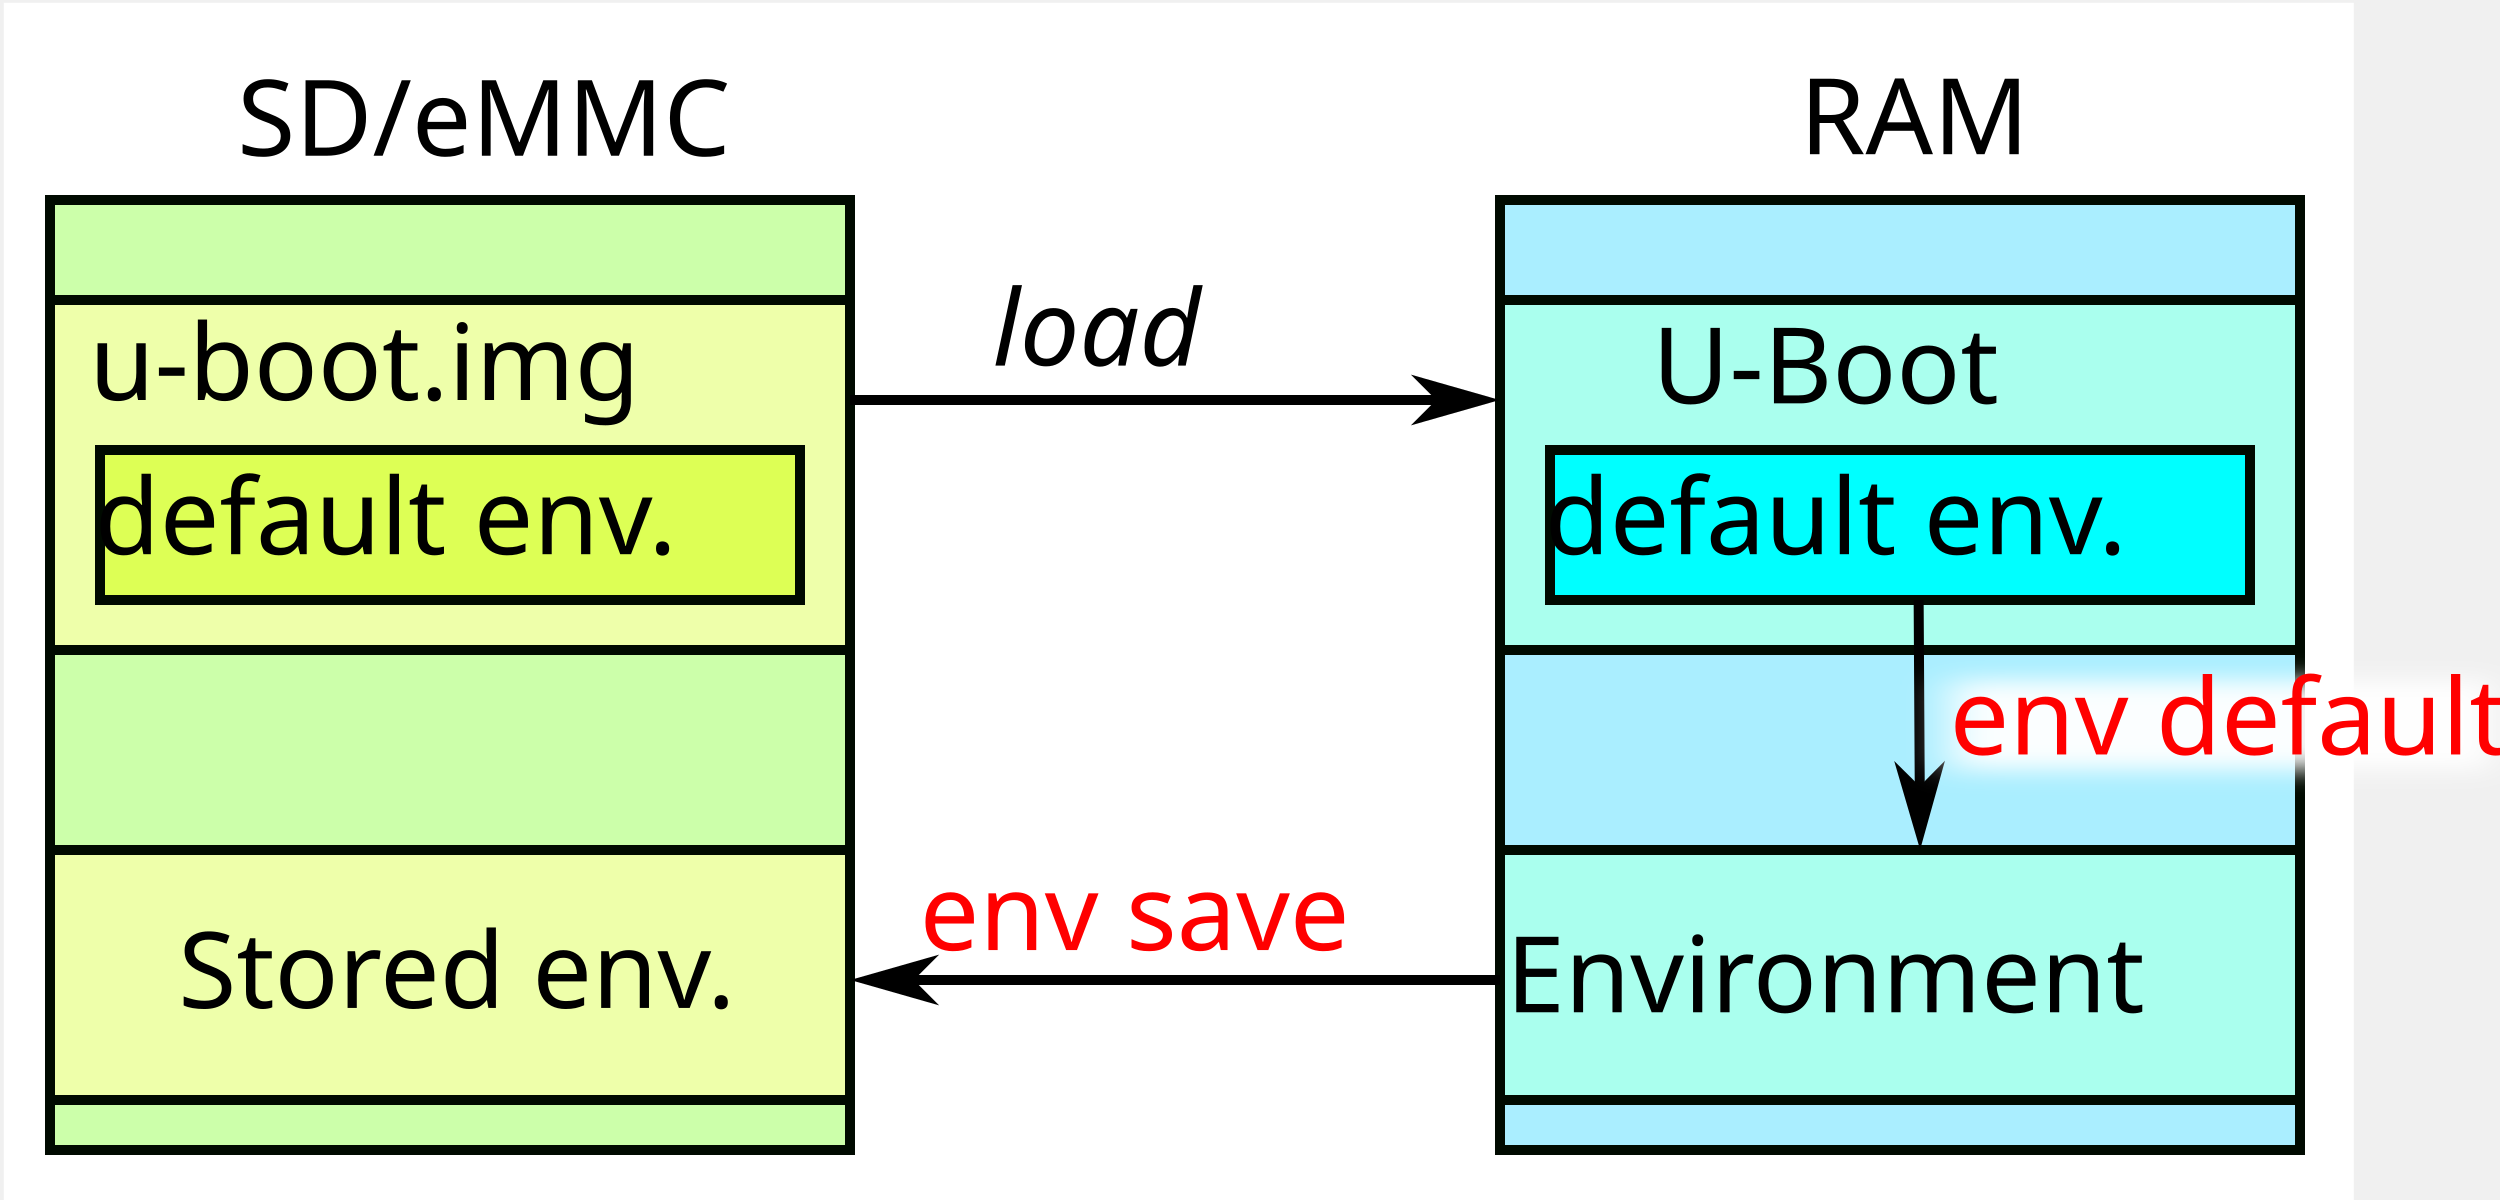
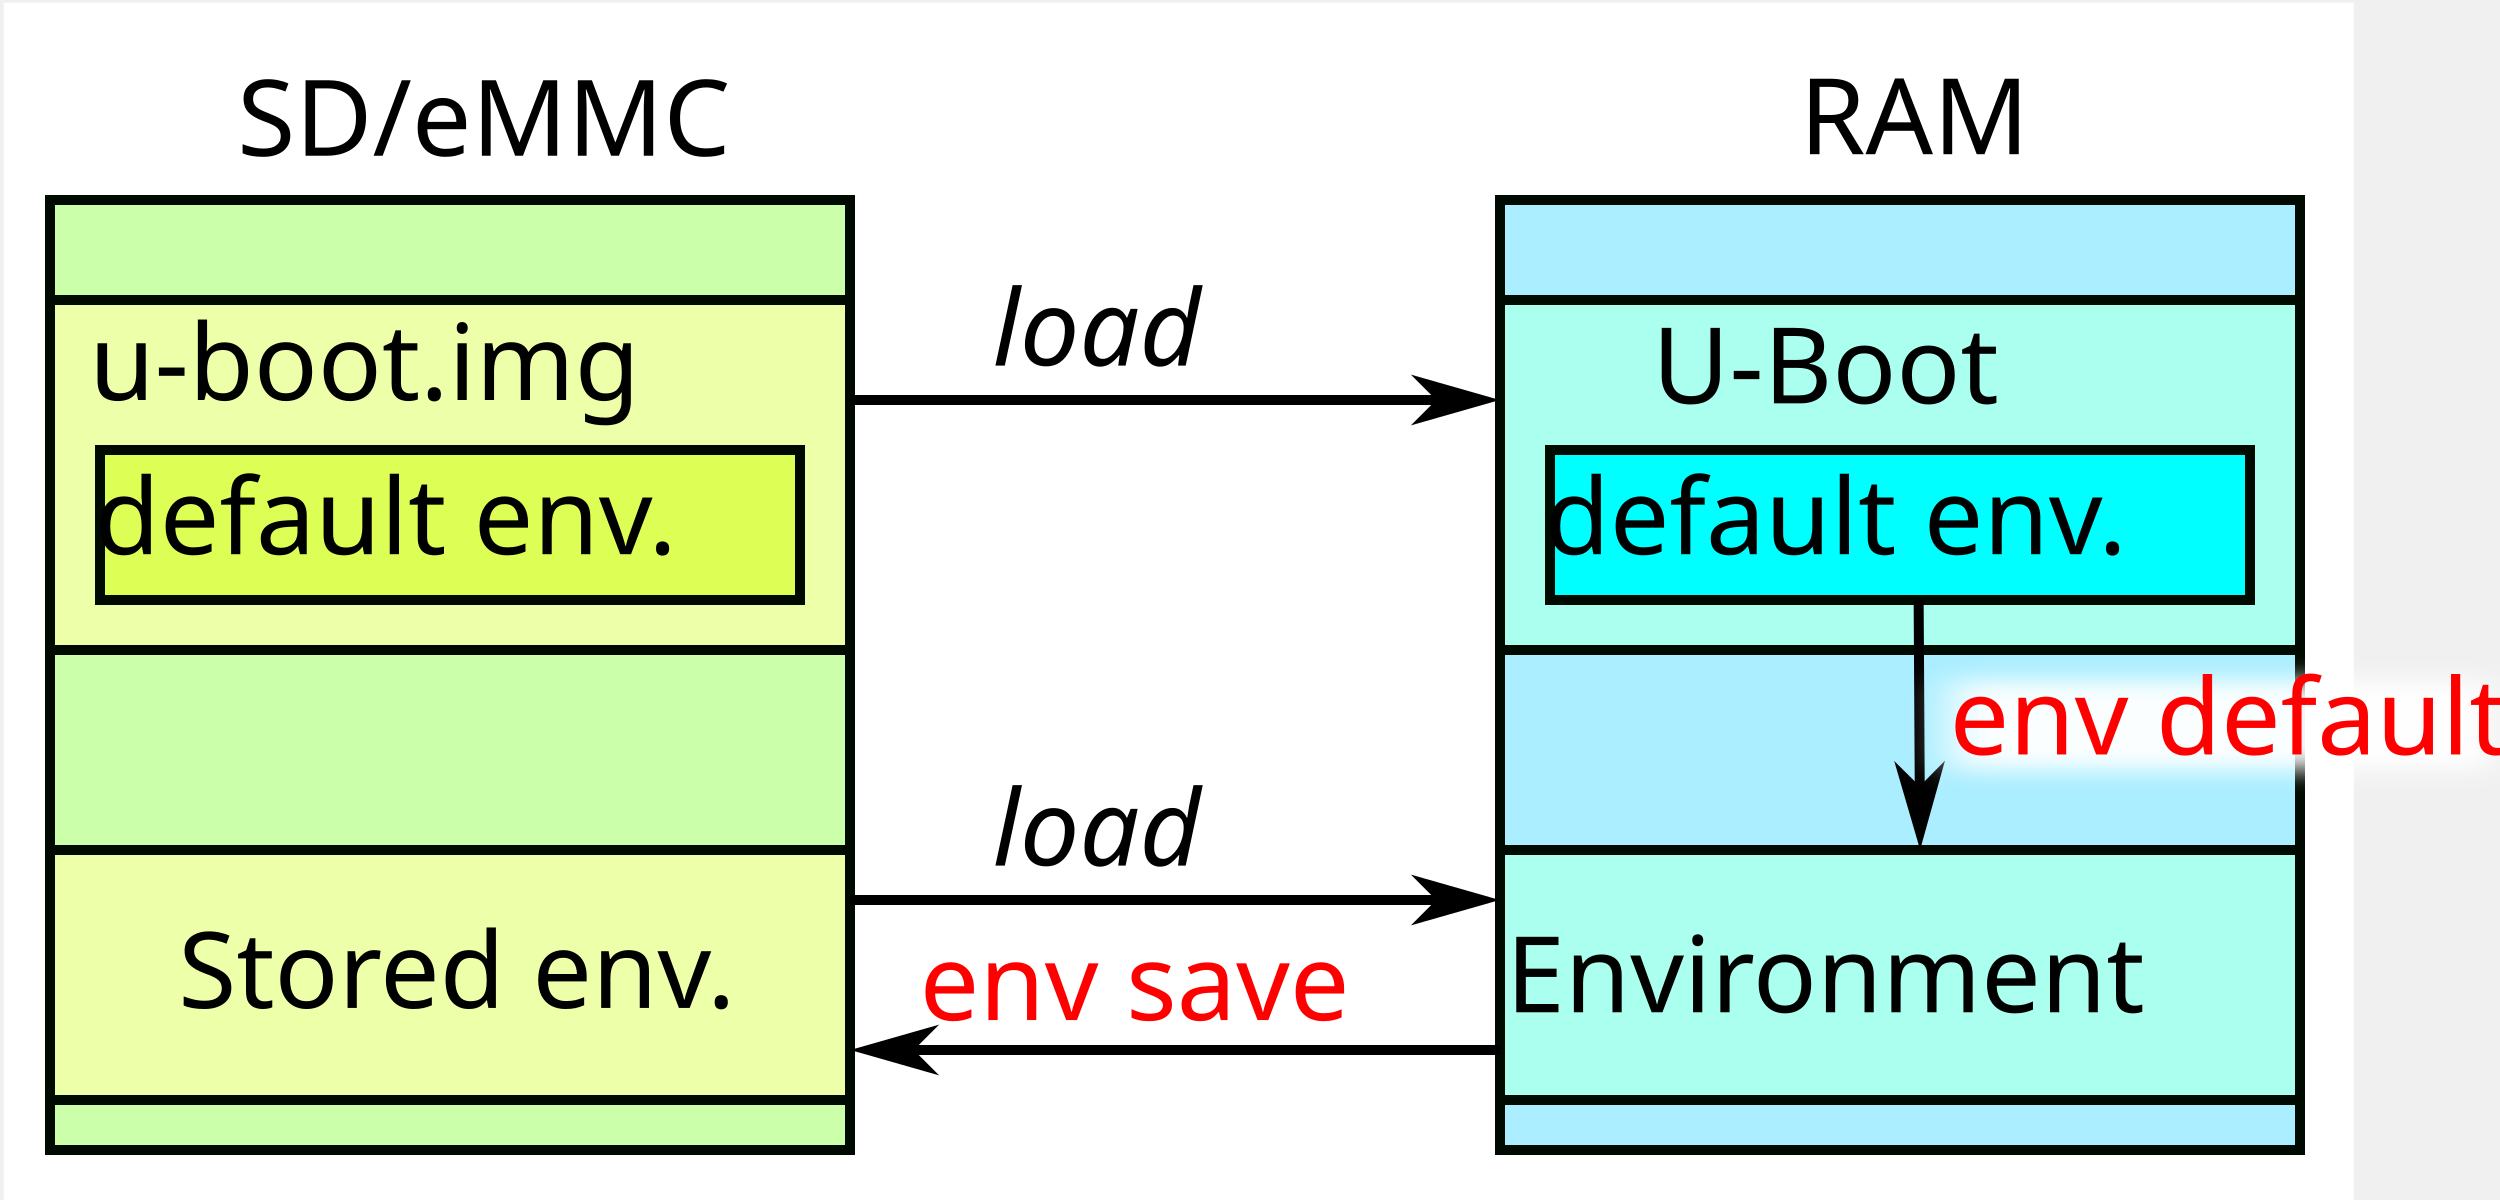
<svg xmlns="http://www.w3.org/2000/svg" width="250mm" height="120mm" viewBox="0 0 250 120" version="1.1" id="svg8">
  <defs id="defs2">
    <marker style="overflow:visible" id="marker866" refX="0" refY="0" orient="auto">
      <path transform="matrix(-0.4,0,0,-0.4,-4,0)" style="fill:#000000;fill-opacity:1;fill-rule:evenodd;stroke:#000000;stroke-width:1pt;stroke-opacity:1" d="M 0,0 5,-5 -12.5,0 5,5 Z" id="path864" />
    </marker>
    <marker orient="auto" refY="0" refX="0" id="Arrow1Lend" style="overflow:visible">
      <path id="path1617" d="M 0,0 5,-5 -12.5,0 5,5 Z" style="fill:#000000;fill-opacity:1;fill-rule:evenodd;stroke:#000000;stroke-width:1pt;stroke-opacity:1" transform="matrix(-0.8,0,0,-0.8,-10,0)" />
    </marker>
    <marker style="overflow:visible" id="marker866-6" refX="0" refY="0" orient="auto">
      <path transform="matrix(-0.4,0,0,-0.4,-4,0)" style="fill:#000000;fill-opacity:1;fill-rule:evenodd;stroke:#000000;stroke-width:1pt;stroke-opacity:1" d="M 0,0 5,-5 -12.5,0 5,5 Z" id="path864-8" />
    </marker>
    <marker orient="auto" refY="0" refX="0" id="Arrow1Mend" style="overflow:visible">
      <path id="path1623" d="M 0,0 5,-5 -12.5,0 5,5 Z" style="fill:#000000;fill-opacity:1;fill-rule:evenodd;stroke:#000000;stroke-width:1pt;stroke-opacity:1" transform="matrix(-0.4,0,0,-0.4,-4,0)" />
    </marker>
    <marker style="overflow:visible" id="marker866-6-0" refX="0" refY="0" orient="auto">
      <path transform="matrix(-0.4,0,0,-0.4,-4,0)" style="fill:#000000;fill-opacity:1;fill-rule:evenodd;stroke:#000000;stroke-width:1pt;stroke-opacity:1" d="M 0,0 5,-5 -12.5,0 5,5 Z" id="path864-8-4" />
    </marker>
    <marker orient="auto" refY="0" refX="0" id="Arrow1Mend-8" style="overflow:visible">
      <path id="path1623-9" d="M 0,0 5,-5 -12.5,0 5,5 Z" style="fill:#000000;fill-opacity:1;fill-rule:evenodd;stroke:#000000;stroke-width:1pt;stroke-opacity:1" transform="matrix(-0.4,0,0,-0.4,-4,0)" />
    </marker>
    <marker orient="auto" refY="0" refX="0" id="Arrow1Mend-1" style="overflow:visible">
      <path id="path1623-99" d="M 0,0 5,-5 -12.5,0 5,5 Z" style="fill:#000000;fill-opacity:1;fill-rule:evenodd;stroke:#000000;stroke-width:1pt;stroke-opacity:1" transform="matrix(-0.4,0,0,-0.4,-4,0)" />
    </marker>
    <filter style="color-interpolation-filters:sRGB" id="filter3188" x="-0.1" width="1.199" y="-0.305" height="1.609">
      <feGaussianBlur stdDeviation="2.285" id="feGaussianBlur3190" />
    </filter>
+     <marker orient="auto" refY="0" refX="0" id="Arrow1Mend-8-6" style="overflow:visible">
+       <path id="path1623-9-0" d="M 0,0 5,-5 -12.5,0 5,5 Z" style="fill:#000000;fill-opacity:1;fill-rule:evenodd;stroke:#000000;stroke-width:1pt;stroke-opacity:1" transform="matrix(-0.4,0,0,-0.4,-4,0)" />
+     </marker>
  </defs>
  <g id="layer1" transform="translate(0,-177)">
    <rect style="opacity:1;fill:#ffffff;fill-opacity:1;fill-rule:evenodd;stroke:#ffffff;stroke-width:1;stroke-linecap:square;stroke-miterlimit:4;stroke-dasharray:none;stroke-dashoffset:0;stroke-opacity:0" id="rect859" width="235" height="120" x="0.378" y="177.283" />
    <text xml:space="preserve" style="font-style:normal;font-variant:normal;font-weight:normal;font-stretch:normal;font-size:10.583px;line-height:6.615px;font-family:'Fira Sans';-inkscape-font-specification:'Fira Sans, Normal';font-variant-ligatures:normal;font-variant-caps:normal;font-variant-numeric:normal;font-feature-settings:normal;text-align:start;letter-spacing:0px;word-spacing:0px;writing-mode:lr-tb;text-anchor:start;fill:#000000;fill-opacity:1;stroke:none;stroke-width:0.265" x="179.963" y="192.422" id="text1370">
      <tspan id="tspan1368" x="179.963" y="192.422" style="font-style:normal;font-variant:normal;font-weight:normal;font-stretch:normal;font-size:10.583px;font-family:'Fira Sans';-inkscape-font-specification:'Fira Sans, Normal';font-variant-ligatures:normal;font-variant-caps:normal;font-variant-numeric:normal;font-feature-settings:normal;text-align:start;writing-mode:lr-tb;text-anchor:start;stroke-width:0.265">RAM</tspan>
    </text>
    <rect style="opacity:1;fill:#ccffaa;fill-opacity:1;fill-rule:evenodd;stroke:#000a00;stroke-width:1;stroke-linecap:square;stroke-miterlimit:4;stroke-dasharray:none;stroke-dashoffset:0;stroke-opacity:1" id="rect1398" width="80" height="95" x="5" y="197" />
    <text xml:space="preserve" style="font-style:normal;font-weight:normal;font-size:10.583px;line-height:6.615px;font-family:sans-serif;letter-spacing:0px;word-spacing:0px;fill:#000000;fill-opacity:1;stroke:none;stroke-width:0.265" x="23.714" y="192.574" id="text1374">
      <tspan id="tspan1372" x="23.714" y="192.574" style="font-style:normal;font-variant:normal;font-weight:normal;font-stretch:normal;font-size:10.583px;font-family:'Fira Sans';-inkscape-font-specification:'Fira Sans, Normal';font-variant-ligatures:normal;font-variant-caps:normal;font-variant-numeric:normal;font-feature-settings:normal;text-align:start;writing-mode:lr-tb;text-anchor:start;stroke-width:0.265">SD/eMMC</tspan>
    </text>
    <rect style="opacity:1;fill:#eeffaa;fill-opacity:1;fill-rule:evenodd;stroke:#000a00;stroke-width:1;stroke-linecap:square;stroke-miterlimit:4;stroke-dasharray:none;stroke-dashoffset:0;stroke-opacity:1" id="rect1437" width="80" height="35" x="5" y="207" />
    <text xml:space="preserve" style="font-style:normal;font-weight:normal;font-size:10.583px;line-height:6.615px;font-family:sans-serif;letter-spacing:0px;word-spacing:0px;fill:#000000;fill-opacity:1;stroke:none;stroke-width:0.265" x="43.335" y="217" id="text1384">
      <tspan x="43.335" y="217" style="font-style:normal;font-variant:normal;font-weight:normal;font-stretch:normal;font-size:10.583px;line-height:10px;font-family:'Fira Sans';-inkscape-font-specification:'Fira Sans, Normal';font-variant-ligatures:normal;font-variant-caps:normal;font-variant-numeric:normal;font-feature-settings:normal;text-align:center;writing-mode:lr-tb;text-anchor:middle;stroke-width:0.265" id="tspan1392">u-boot.img</tspan>
    </text>
    <rect style="opacity:1;fill:#eeffaa;fill-opacity:1;fill-rule:evenodd;stroke:#000a00;stroke-width:1;stroke-linecap:square;stroke-miterlimit:4;stroke-dasharray:none;stroke-dashoffset:0;stroke-opacity:1" id="rect1437-7" width="80" height="25" x="5" y="262" />
    <text xml:space="preserve" style="font-style:normal;font-weight:normal;font-size:10.583px;line-height:6.615px;font-family:sans-serif;letter-spacing:0px;word-spacing:0px;fill:#000000;fill-opacity:1;stroke:none;stroke-width:0.265" x="17.822" y="277.793" id="text1396">
      <tspan id="tspan1394" x="17.822" y="277.793" style="font-style:normal;font-variant:normal;font-weight:normal;font-stretch:normal;font-size:10.583px;font-family:'Fira Sans';-inkscape-font-specification:'Fira Sans, Normal';font-variant-ligatures:normal;font-variant-caps:normal;font-variant-numeric:normal;font-feature-settings:normal;text-align:start;writing-mode:lr-tb;text-anchor:start;stroke-width:0.265">Stored env.</tspan>
    </text>
    <rect style="opacity:1;fill:#aaeeff;fill-opacity:1;fill-rule:evenodd;stroke:#000a00;stroke-width:1;stroke-linecap:square;stroke-miterlimit:4;stroke-dasharray:none;stroke-dashoffset:0;stroke-opacity:1" id="rect1398-2" width="80" height="95" x="150" y="197" />
    <rect style="opacity:1;fill:#aaffee;fill-opacity:1;fill-rule:evenodd;stroke:#000a00;stroke-width:1;stroke-linecap:square;stroke-miterlimit:4;stroke-dasharray:none;stroke-dashoffset:0;stroke-opacity:1" id="rect1437-5" width="80" height="25" x="150" y="262" />
    <text xml:space="preserve" style="font-style:normal;font-weight:normal;font-size:10.583px;line-height:6.615px;font-family:sans-serif;letter-spacing:0px;word-spacing:0px;fill:#000000;fill-opacity:1;stroke:none;stroke-width:0.265" x="189.406" y="278.229" id="text1378">
      <tspan x="189.406" y="278.229" style="font-style:normal;font-variant:normal;font-weight:normal;font-stretch:normal;font-size:10.583px;line-height:10px;font-family:'Fira Sans';-inkscape-font-specification:'Fira Sans, Normal';font-variant-ligatures:normal;font-variant-caps:normal;font-variant-numeric:normal;font-feature-settings:normal;text-align:center;writing-mode:lr-tb;text-anchor:middle;stroke-width:0.265" id="tspan1380">Environment</tspan>
    </text>
-     <path style="fill:none;stroke:#000000;stroke-width:1;stroke-linecap:butt;stroke-linejoin:miter;stroke-miterlimit:4;stroke-dasharray:none;stroke-opacity:1;marker-end:url(#Arrow1Mend)" d="M 150,275 H 87" id="path2120" />
-     <text xml:space="preserve" style="font-style:normal;font-weight:normal;font-size:10.583px;line-height:6.615px;font-family:sans-serif;letter-spacing:0px;word-spacing:0px;fill:#ff0000;fill-opacity:1;stroke:none;stroke-width:0.265" x="120.342" y="272.008" id="text1378-9">
-       <tspan x="120.342" y="272.008" style="font-style:normal;font-variant:normal;font-weight:normal;font-stretch:normal;font-size:10.583px;line-height:10px;font-family:'Fira Sans';-inkscape-font-specification:'Fira Sans, Normal';font-variant-ligatures:normal;font-variant-caps:normal;font-variant-numeric:normal;font-feature-settings:normal;text-align:center;writing-mode:lr-tb;text-anchor:middle;fill:#ff0000;stroke-width:0.265" id="tspan1380-0">env save</tspan>
+     <path style="fill:none;stroke:#000000;stroke-width:1;stroke-linecap:butt;stroke-linejoin:miter;stroke-miterlimit:4;stroke-dasharray:none;stroke-opacity:1;marker-end:url(#Arrow1Mend)" d="M 150,282 H 87" id="path2120" />
+     <text xml:space="preserve" style="font-style:normal;font-weight:normal;font-size:10.583px;line-height:6.615px;font-family:sans-serif;letter-spacing:0px;word-spacing:0px;fill:#ff0000;fill-opacity:1;stroke:none;stroke-width:0.265" x="120.342" y="279.008" id="text1378-9">
+       <tspan x="120.342" y="279.008" style="font-style:normal;font-variant:normal;font-weight:normal;font-stretch:normal;font-size:10.583px;line-height:10px;font-family:'Fira Sans';-inkscape-font-specification:'Fira Sans, Normal';font-variant-ligatures:normal;font-variant-caps:normal;font-variant-numeric:normal;font-feature-settings:normal;text-align:center;writing-mode:lr-tb;text-anchor:middle;fill:#ff0000;stroke-width:0.265" id="tspan1380-0">env save</tspan>
    </text>
    <rect style="opacity:1;fill:#aaffee;fill-opacity:1;fill-rule:evenodd;stroke:#000a00;stroke-width:1;stroke-linecap:square;stroke-miterlimit:4;stroke-dasharray:none;stroke-dashoffset:0;stroke-opacity:1" id="rect1437-5-1" width="80" height="35" x="150" y="207" />
    <text xml:space="preserve" style="font-style:normal;font-weight:normal;font-size:10.583px;line-height:6.615px;font-family:sans-serif;letter-spacing:0px;word-spacing:0px;fill:#000000;fill-opacity:1;stroke:none;stroke-width:0.265" x="189.422" y="217.338" id="text1378-6">
      <tspan x="189.422" y="217.338" style="font-style:normal;font-variant:normal;font-weight:normal;font-stretch:normal;font-size:10.583px;line-height:10px;font-family:'Fira Sans';-inkscape-font-specification:'Fira Sans, Normal';font-variant-ligatures:normal;font-variant-caps:normal;font-variant-numeric:normal;font-feature-settings:normal;text-align:center;writing-mode:lr-tb;text-anchor:middle;stroke-width:0.265" id="tspan1380-3">U-Boot</tspan>
    </text>
    <path style="fill:none;stroke:#000000;stroke-width:1;stroke-linecap:butt;stroke-linejoin:miter;stroke-miterlimit:4;stroke-dasharray:none;stroke-opacity:1;marker-end:url(#Arrow1Mend-8)" d="m 85,217 h 63" id="path2120-0" />
    <text xml:space="preserve" style="font-style:normal;font-weight:normal;font-size:10.583px;line-height:6.615px;font-family:sans-serif;letter-spacing:0px;word-spacing:0px;fill:#000000;fill-opacity:1;stroke:none;stroke-width:0.265" x="116.557" y="213.558" id="text1384-3">
      <tspan x="116.557" y="213.558" style="font-style:italic;font-variant:normal;font-weight:normal;font-stretch:normal;font-size:10.583px;line-height:10px;font-family:'Fira Sans';-inkscape-font-specification:'Fira Sans, Italic';font-variant-ligatures:normal;font-variant-caps:normal;font-variant-numeric:normal;font-feature-settings:normal;text-align:center;writing-mode:lr-tb;text-anchor:middle;stroke-width:0.265" id="tspan1392-1">load</tspan>
    </text>
    <rect style="opacity:1;fill:#00ffff;fill-opacity:1;fill-rule:evenodd;stroke:#000a00;stroke-width:1;stroke-linecap:square;stroke-miterlimit:4;stroke-dasharray:none;stroke-dashoffset:0;stroke-opacity:1" id="rect1437-5-7" width="70" height="15" x="155" y="222" />
    <text xml:space="preserve" style="font-style:normal;font-weight:normal;font-size:10.583px;line-height:6.615px;font-family:sans-serif;letter-spacing:0px;word-spacing:0px;fill:#000000;fill-opacity:1;stroke:none;stroke-width:0.265" x="190.453" y="232.421" id="text1378-6-8">
      <tspan x="190.453" y="232.421" style="font-style:normal;font-variant:normal;font-weight:normal;font-stretch:normal;font-size:10.583px;line-height:10px;font-family:'Fira Sans';-inkscape-font-specification:'Fira Sans, Normal';font-variant-ligatures:normal;font-variant-caps:normal;font-variant-numeric:normal;font-feature-settings:normal;text-align:center;writing-mode:lr-tb;text-anchor:middle;stroke-width:0.265" id="tspan3818">default env.</tspan>
    </text>
    <path style="fill:none;stroke:#000000;stroke-width:1;stroke-linecap:butt;stroke-linejoin:miter;stroke-miterlimit:4;stroke-dasharray:none;stroke-opacity:1;marker-end:url(#Arrow1Mend-1)" d="M 191.864,237 192,260" id="path2120-6" />
    <rect style="opacity:0.952;fill:#ffffff;fill-opacity:1;fill-rule:evenodd;stroke:#000a00;stroke-width:0;stroke-linecap:square;stroke-miterlimit:4;stroke-dasharray:none;stroke-dashoffset:0;stroke-opacity:1;filter:url(#filter3188)" id="rect1437-5-7-7" width="55" height="18" x="195" y="243" transform="matrix(1,0,0,0.5,0,123.5)" />
    <text xml:space="preserve" style="font-style:normal;font-weight:normal;font-size:10.583px;line-height:6.615px;font-family:sans-serif;letter-spacing:0px;word-spacing:0px;fill:#ff0000;fill-opacity:1;stroke:none;stroke-width:0.265" x="194.964" y="252.452" id="text1378-9-0">
      <tspan x="194.964" y="252.452" style="font-style:normal;font-variant:normal;font-weight:normal;font-stretch:normal;font-size:10.583px;line-height:10px;font-family:'Fira Sans';-inkscape-font-specification:'Fira Sans, Normal';font-variant-ligatures:normal;font-variant-caps:normal;font-variant-numeric:normal;font-feature-settings:normal;text-align:start;writing-mode:lr-tb;text-anchor:start;fill:#ff0000;stroke-width:0.265" id="tspan6573">env default</tspan>
    </text>
    <rect style="opacity:1;fill:#ddff55;fill-opacity:1;fill-rule:evenodd;stroke:#000a00;stroke-width:1;stroke-linecap:square;stroke-miterlimit:4;stroke-dasharray:none;stroke-dashoffset:0;stroke-opacity:1" id="rect1437-5-7-9" width="70" height="15" x="10" y="222" />
    <text xml:space="preserve" style="font-style:normal;font-weight:normal;font-size:10.583px;line-height:6.615px;font-family:sans-serif;letter-spacing:0px;word-spacing:0px;fill:#000000;fill-opacity:1;stroke:none;stroke-width:0.265" x="45.453" y="232.421" id="text1378-6-8-0">
      <tspan x="45.453" y="232.421" style="font-style:normal;font-variant:normal;font-weight:normal;font-stretch:normal;font-size:10.583px;line-height:10px;font-family:'Fira Sans';-inkscape-font-specification:'Fira Sans, Normal';font-variant-ligatures:normal;font-variant-caps:normal;font-variant-numeric:normal;font-feature-settings:normal;text-align:center;writing-mode:lr-tb;text-anchor:middle;stroke-width:0.265" id="tspan3818-3">default env.</tspan>
    </text>
+     <path style="fill:none;stroke:#000000;stroke-width:1;stroke-linecap:butt;stroke-linejoin:miter;stroke-miterlimit:4;stroke-dasharray:none;stroke-opacity:1;marker-end:url(#Arrow1Mend-8-6)" d="m 85,267 h 63" id="path2120-0-4" />
+     <text xml:space="preserve" style="font-style:normal;font-weight:normal;font-size:10.583px;line-height:6.615px;font-family:sans-serif;letter-spacing:0px;word-spacing:0px;fill:#000000;fill-opacity:1;stroke:none;stroke-width:0.265" x="116.557" y="263.558" id="text1384-3-1">
+       <tspan x="116.557" y="263.558" style="font-style:italic;font-variant:normal;font-weight:normal;font-stretch:normal;font-size:10.583px;line-height:10px;font-family:'Fira Sans';-inkscape-font-specification:'Fira Sans, Italic';font-variant-ligatures:normal;font-variant-caps:normal;font-variant-numeric:normal;font-feature-settings:normal;text-align:center;writing-mode:lr-tb;text-anchor:middle;stroke-width:0.265" id="tspan1392-1-0">load</tspan>
+     </text>
  </g>
</svg>
